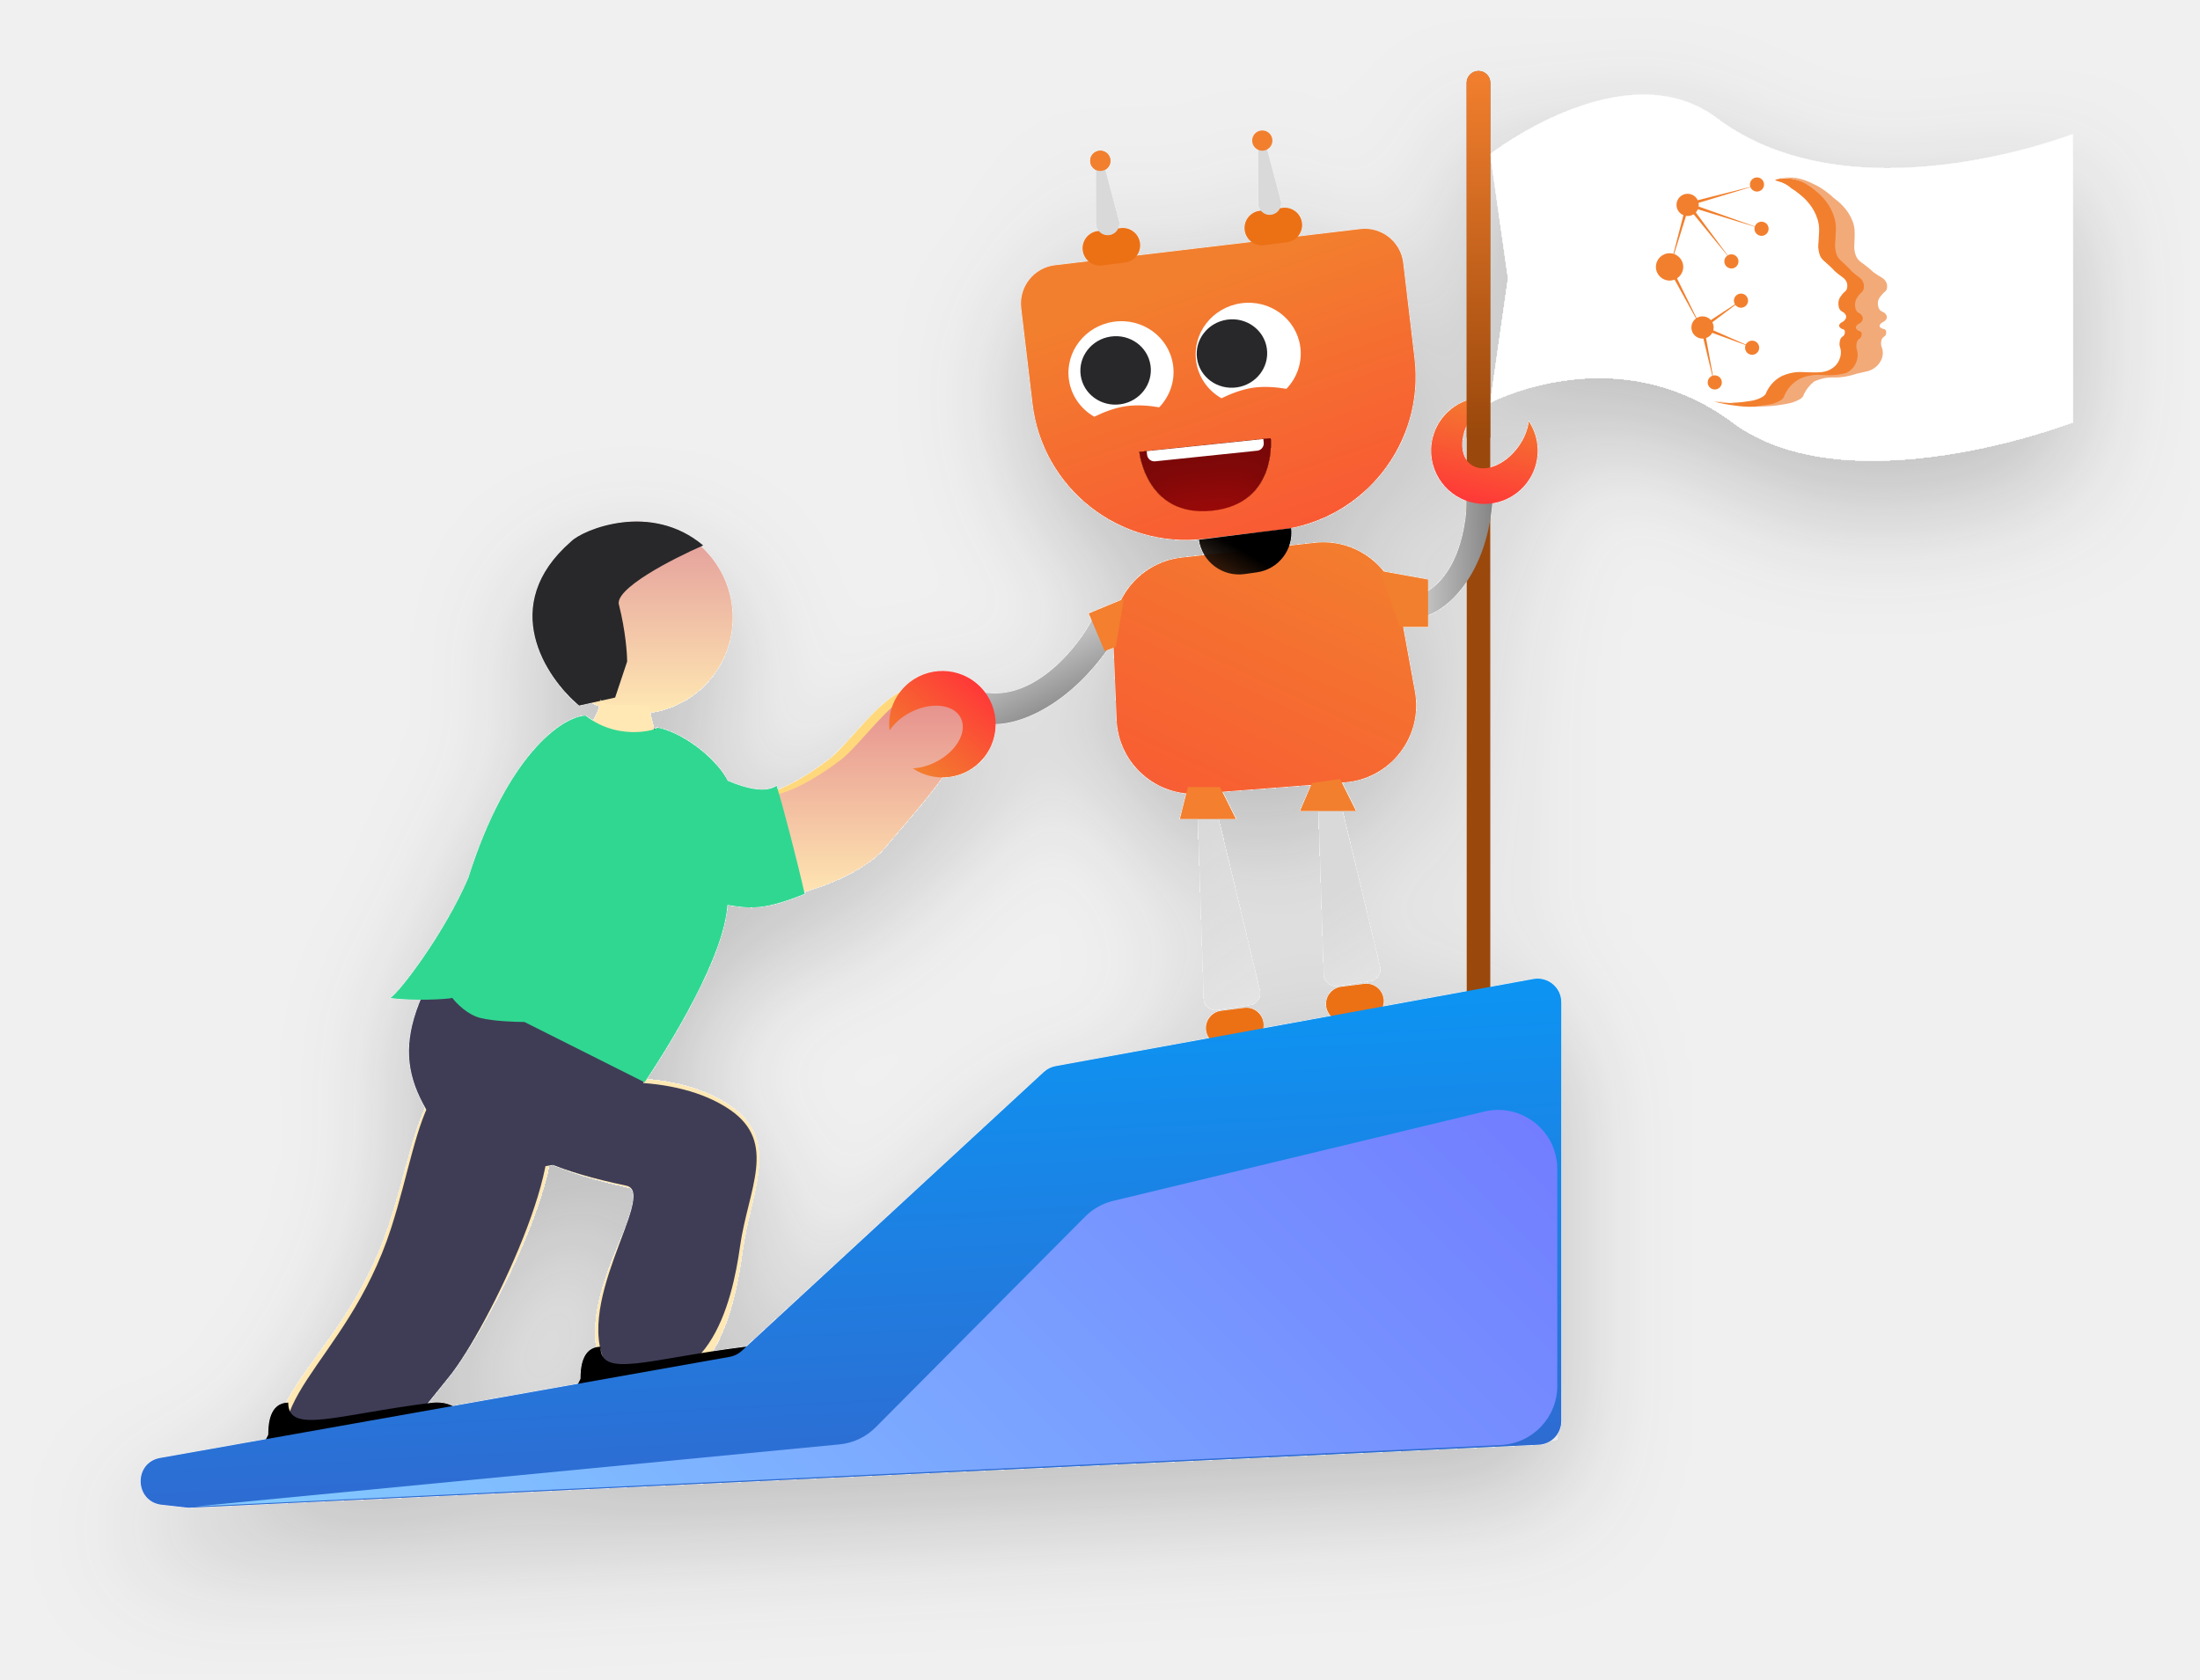
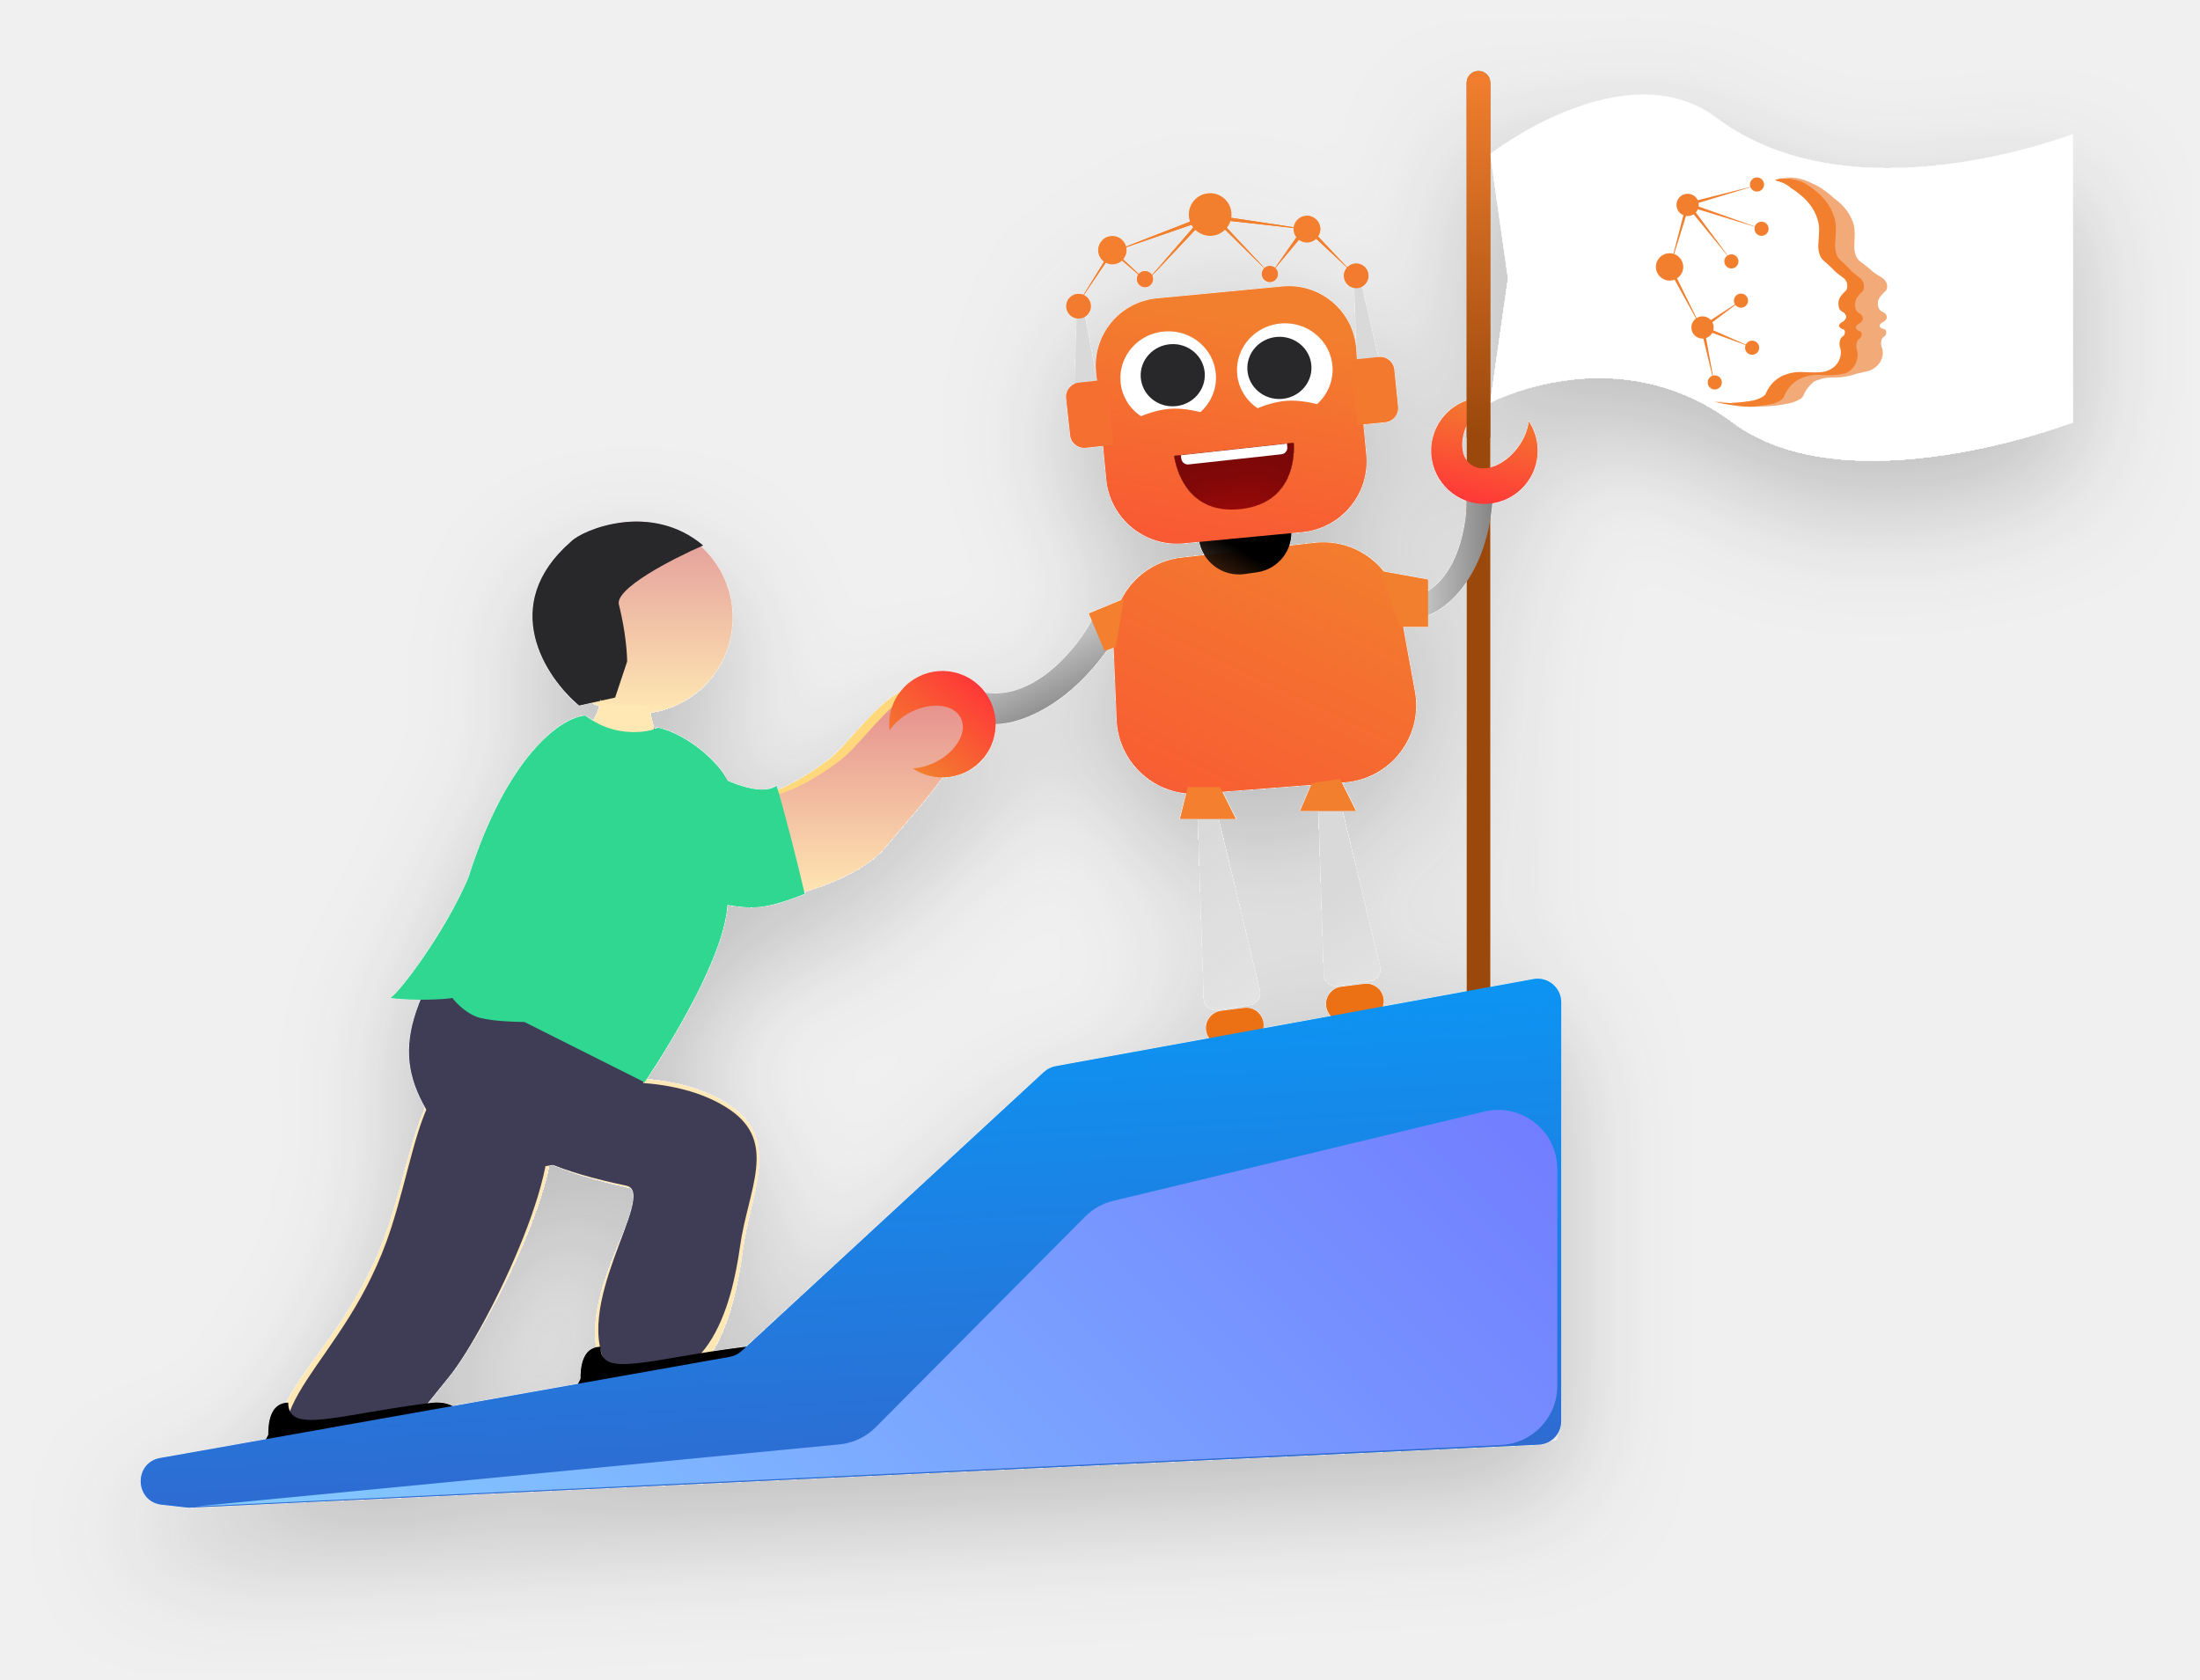
<svg xmlns="http://www.w3.org/2000/svg" width="186" height="142" viewBox="0 0 186 142" fill="none">
  <g filter="url(#filter0_d_698_13163)">
    <circle cx="53.814" cy="52.215" r="8.123" fill="url(#paint0_linear_698_13163)" />
    <path d="M45.856 93.861C49.261 96.526 41.38 112.287 37.909 116.382C34.438 120.476 29.192 127.39 25.03 125.775C19.668 118.688 28.811 115.687 32.814 103.775C35.842 94.766 35.638 85.867 45.856 93.861Z" fill="#FFE8B3" />
    <path d="M80.499 60.875C81.414 63.014 77.201 67.611 73.73 71.706C70.259 75.8 56.13 78.814 60.869 72.044C60.869 61.891 59.954 71.801 70.007 64.26C72.715 62.229 77.458 53.767 80.499 60.875Z" fill="#FFD87C" />
    <path d="M61.922 93.621C65.984 96.558 63.444 100.729 62.767 105.806C62.09 110.883 60.036 120.101 51.768 116.974C46.973 111.117 55.9 101.003 53.122 100.39C30.107 95.313 52.784 87.012 61.922 93.621Z" fill="#FFE8B3" />
    <path d="M60.911 114.885L17.36 123.786C16.515 123.958 15.908 124.702 15.908 125.565C15.908 126.601 16.773 127.427 17.808 127.378L127.233 122.274C129.901 122.15 132 119.95 132 117.279V88.43C132 85.315 129.182 82.958 126.116 83.509L90.112 89.978C89.175 90.147 88.305 90.579 87.605 91.225L63.301 113.66C62.631 114.279 61.805 114.702 60.911 114.885Z" fill="#D9D9D9" />
    <path d="M84.615 116.636L16.584 127.129L131.661 121.713V92.606L103.23 97.344L84.615 116.636Z" fill="url(#paint1_linear_698_13163)" />
    <path d="M45.568 93.934C48.833 96.594 41.278 112.326 37.951 116.413C34.623 120.5 29.595 127.401 25.605 125.788C20.465 118.715 29.23 115.719 33.067 103.829C35.969 94.838 35.774 85.954 45.568 93.934Z" fill="#3F3D56" />
    <path d="M22 122.643L22.677 121.29C22.677 120.5 22.745 118.582 24.369 118.582C24.369 121.29 28.431 119.597 36.554 118.582C39.532 118.311 39.826 121.177 39.6 122.643H22Z" fill="black" />
    <path d="M81.516 60.904C82.431 63.042 78.218 67.64 74.747 71.735C71.276 75.829 57.147 78.842 61.885 72.073C61.885 61.919 60.971 71.83 71.024 64.289C73.731 62.258 78.475 53.796 81.516 60.904Z" fill="url(#paint2_linear_698_13163)" />
    <path d="M124 7C124 6.448 124.448 6 125 6V6C125.552 6 126 6.448 126 7V84H124V7Z" fill="#9A480C" />
    <path d="M61.725 93.826C65.774 96.609 63.242 100.56 62.568 105.37C61.893 110.18 59.845 118.914 51.603 115.951C47.892 110.713 55.722 100.82 52.953 100.239C30.01 95.429 52.616 87.565 61.725 93.826Z" fill="#3F3D56" />
    <path d="M48.399 117.922L49.076 116.568C49.076 115.779 49.144 113.861 50.769 113.861C50.769 116.568 54.83 114.876 62.953 113.861C65.932 113.59 66.225 116.456 65.999 117.922H48.399Z" fill="black" />
-     <path d="M59.963 64.202C67.353 69.619 55.427 91.281 51.446 95.681C47.465 100.081 42.307 98.727 38.584 97.373C33.789 91.435 32.718 87.896 38.584 79.096C42.646 73.004 44.991 53.226 59.963 64.202Z" fill="#3F3D56" />
+     <path d="M59.964 64.202C67.353 69.619 55.427 91.281 51.446 95.681C47.465 100.081 42.307 98.727 38.584 97.373C33.789 91.435 32.718 87.896 38.584 79.096C42.646 73.004 44.992 53.226 59.964 64.202Z" fill="#3F3D56" />
    <path d="M126 13.029C126 13.029 137.395 4.159 145.131 9.979C156.638 18.635 175.254 11.332 175.254 11.332V35.702C175.254 35.702 156.3 43.004 146.485 35.702C136.669 28.399 126 34.029 126 34.029L127.5 23.529L126 13.029Z" fill="white" />
    <path d="M150.416 15.12C150.576 15.107 150.815 15.107 151.16 15.093C151.359 15.107 151.598 15.133 151.863 15.199C152.234 15.292 152.527 15.425 152.752 15.557L152.765 15.57C152.951 15.676 153.203 15.836 153.482 16.074C153.88 16.392 154.623 17.003 155.035 18.051C155.114 18.263 155.234 18.541 155.273 18.926C155.312 19.258 155.3 19.562 155.259 20.16C155.232 20.664 155.207 20.73 155.232 20.969C155.259 21.154 155.285 21.473 155.471 21.777C155.617 22.004 155.736 22.057 156.187 22.494C156.572 22.865 156.479 22.826 156.718 23.039C157.183 23.451 157.422 23.503 157.581 23.848C157.609 23.914 157.621 23.967 157.634 23.994C157.648 24.033 157.714 24.299 157.607 24.551C157.541 24.71 157.474 24.683 157.25 24.962C157.117 25.122 157.023 25.228 156.97 25.414C156.943 25.48 156.891 25.652 156.918 25.892C156.931 26.024 156.945 26.157 157.037 26.304C157.183 26.516 157.355 26.476 157.488 26.702C157.515 26.755 157.568 26.848 157.568 26.967C157.554 27.153 157.396 27.286 157.355 27.325C157.236 27.431 157.183 27.392 157.076 27.511C157.037 27.55 156.957 27.643 156.983 27.749C156.996 27.816 157.035 27.855 157.076 27.895C157.222 28.028 157.342 27.975 157.422 28.081C157.474 28.147 157.474 28.241 157.474 28.307C157.474 28.346 157.474 28.454 157.394 28.559C157.342 28.639 157.289 28.665 157.222 28.706C157.05 28.852 157.037 29.104 157.023 29.237C157.01 29.475 157.076 29.582 157.117 29.793C157.21 30.311 156.957 30.776 156.918 30.855C156.691 31.279 156.32 31.479 156.187 31.545C155.683 31.811 155.072 31.784 153.838 31.731C153.786 31.731 153.612 31.717 153.401 31.744C153.401 31.744 153.229 31.758 153.069 31.797C152.883 31.836 152.446 31.916 152.02 32.182C151.264 32.66 150.946 33.389 150.853 33.654L150.68 33.84C150.548 33.933 150.335 34.039 150.069 34.131C149.87 34.198 149.712 34.225 149.433 34.264C148.968 34.33 148.703 34.37 148.304 34.383C147.668 34.41 147.203 34.356 146.805 34.303C146.115 34.223 145.491 34.104 144.947 33.958L145.625 34.038C145.943 34.065 146.302 34.091 146.753 34.077C147.151 34.063 147.43 34.024 147.894 33.958C148.185 33.919 148.345 33.891 148.531 33.825C148.796 33.745 149.009 33.626 149.141 33.546L149.327 33.374C149.433 33.108 149.751 32.405 150.508 31.941C150.932 31.689 151.384 31.595 151.571 31.556C151.743 31.517 151.916 31.503 151.916 31.503C152.142 31.476 152.301 31.489 152.367 31.489C153.601 31.542 154.224 31.569 154.742 31.304C154.888 31.238 155.246 31.038 155.486 30.627C155.525 30.547 155.777 30.109 155.685 29.591C155.646 29.379 155.566 29.287 155.591 29.047C155.605 28.914 155.618 28.676 155.79 28.529C155.843 28.477 155.91 28.463 155.963 28.383C156.029 28.277 156.042 28.17 156.042 28.131C156.042 28.065 156.042 27.985 155.99 27.919C155.91 27.813 155.777 27.866 155.644 27.733C155.605 27.694 155.564 27.653 155.551 27.6C155.537 27.494 155.617 27.415 155.656 27.374C155.762 27.268 155.816 27.294 155.935 27.188C155.975 27.149 156.135 27.028 156.148 26.843C156.162 26.737 156.109 26.644 156.068 26.591C155.935 26.365 155.763 26.405 155.617 26.206C155.524 26.073 155.511 25.941 155.498 25.808C155.471 25.582 155.537 25.396 155.551 25.343C155.617 25.171 155.711 25.064 155.83 24.905C156.056 24.64 156.121 24.667 156.187 24.507C156.293 24.255 156.227 23.99 156.215 23.963C156.215 23.936 156.187 23.883 156.162 23.83C156.002 23.498 155.763 23.445 155.299 23.047C155.06 22.848 155.152 22.887 154.754 22.516C154.303 22.092 154.17 22.038 154.037 21.826C153.852 21.535 153.825 21.229 153.799 21.043C153.772 20.817 153.799 20.752 153.826 20.26C153.865 19.676 153.879 19.385 153.84 19.065C153.787 18.694 153.68 18.415 153.601 18.216C153.177 17.208 152.433 16.611 152.035 16.306C151.85 16.159 151.678 16.04 151.518 15.948C151.398 15.842 151.199 15.683 150.947 15.55C150.51 15.324 150.151 15.298 150.151 15.245C150.151 15.231 150.19 15.206 150.323 15.192L150.416 15.112V15.12Z" fill="#F27F2E" />
    <path d="M149.236 34.24C148.891 34.293 148.652 34.32 148.347 34.333Z" fill="#F27F2E" />
    <path d="M144.896 33.922H144.883L145.56 34.002C145.879 34.029 146.238 34.054 146.689 34.041C147.087 34.027 147.366 33.988 147.829 33.922C148.121 33.882 148.28 33.855 148.466 33.789C148.732 33.709 148.944 33.59 149.077 33.51L149.263 33.338C149.368 33.072 149.687 32.369 150.444 31.904C150.868 31.652 151.319 31.559 151.506 31.52C151.678 31.48 151.852 31.467 151.852 31.467C152.078 31.44 152.236 31.453 152.303 31.453C153.537 31.506 154.16 31.533 154.677 31.268C154.824 31.201 155.181 31.002 155.421 30.59C155.461 30.51 155.712 30.073 155.62 29.555C155.581 29.343 155.501 29.25 155.527 29.011C155.54 28.878 155.554 28.64 155.726 28.493C155.779 28.44 155.845 28.427 155.898 28.347C155.964 28.241 155.978 28.134 155.978 28.095C155.978 28.029 155.978 27.949 155.925 27.882C155.845 27.776 155.712 27.829 155.58 27.697C155.54 27.657 155.5 27.617 155.486 27.564C155.473 27.458 155.553 27.378 155.592 27.338C155.698 27.232 155.752 27.258 155.871 27.152C155.91 27.113 156.07 26.992 156.084 26.806C156.097 26.701 156.044 26.607 156.004 26.555C155.871 26.328 155.699 26.369 155.553 26.17C155.459 26.037 155.447 25.904 155.433 25.771C155.406 25.545 155.473 25.36 155.486 25.307C155.553 25.135 155.646 25.028 155.765 24.869C155.992 24.604 156.057 24.631 156.123 24.471C156.229 24.219 156.162 23.953 156.15 23.926C156.15 23.899 156.123 23.846 156.097 23.794C155.937 23.462 155.699 23.409 155.234 23.011C154.996 22.811 155.088 22.851 154.69 22.48C154.239 22.055 154.106 22.001 153.973 21.79C153.787 21.499 153.76 21.192 153.735 21.007C153.707 20.781 153.735 20.716 153.762 20.224C153.801 19.64 153.815 19.349 153.775 19.029C153.722 18.658 153.615 18.379 153.537 18.18C153.113 17.172 152.369 16.574 151.971 16.27C151.785 16.123 151.613 16.004 151.453 15.912C151.334 15.806 151.135 15.646 150.883 15.514C150.445 15.287 150.086 15.261 150.086 15.209C150.086 15.195 150.126 15.169 150.258 15.156L150.444 15.142C150.604 15.129 150.842 15.129 151.188 15.115C151.387 15.129 151.625 15.155 151.891 15.221C152.262 15.314 152.555 15.447 152.78 15.579L152.793 15.592C152.979 15.698 153.231 15.858 153.51 16.096C153.908 16.414 154.65 17.025 155.062 18.073C155.142 18.285 155.261 18.563 155.301 18.948C155.34 19.28 155.328 19.584 155.287 20.182C155.26 20.686 155.234 20.752 155.26 20.991C155.287 21.176 155.313 21.495 155.498 21.799C155.645 22.026 155.764 22.078 156.215 22.516C156.6 22.887 156.506 22.848 156.746 23.061C157.211 23.473 157.449 23.525 157.609 23.869C157.636 23.936 157.648 23.989 157.662 24.016C157.675 24.055 157.742 24.321 157.635 24.573C157.568 24.732 157.502 24.705 157.277 24.984C157.144 25.144 157.051 25.25 156.998 25.436C156.971 25.502 156.918 25.674 156.945 25.914C156.959 26.047 156.972 26.179 157.065 26.326C157.211 26.538 157.383 26.498 157.516 26.724C157.543 26.777 157.596 26.87 157.596 26.989C157.582 27.175 157.424 27.308 157.383 27.347C157.264 27.453 157.211 27.413 157.104 27.533C157.065 27.572 156.985 27.665 157.01 27.771C157.024 27.837 157.063 27.877 157.104 27.917C157.25 28.05 157.369 27.997 157.449 28.103C157.502 28.169 157.502 28.263 157.502 28.329C157.502 28.369 157.502 28.476 157.422 28.581C157.369 28.661 157.316 28.687 157.25 28.727C157.078 28.874 157.065 29.126 157.051 29.259C157.037 29.497 157.104 29.604 157.144 29.815C157.238 30.333 156.985 30.797 156.945 30.878C156.719 31.302 156.348 31.501 156.215 31.567C155.711 31.833 155.1 31.805 153.866 31.753C153.813 31.753 153.64 31.739 153.428 31.766C153.428 31.766 153.256 31.78 153.097 31.819C152.911 31.858 152.473 31.938 152.048 32.204C151.292 32.682 150.974 33.411 150.88 33.676L150.708 33.862C150.575 33.955 150.363 34.061 150.097 34.153C149.898 34.22 149.74 34.247 149.46 34.286C149.408 34.3 149.355 34.3 149.314 34.313" fill="#F27F2E" />
    <path d="M149.275 34.24C149.302 34.24 149.342 34.226 149.369 34.226C149.648 34.187 149.82 34.16 150.005 34.093C150.271 34 150.47 33.894 150.616 33.802L150.789 33.617C150.894 33.338 151.2 32.621 151.956 32.144C152.38 31.879 152.819 31.786 153.005 31.759C153.177 31.72 153.337 31.706 153.337 31.706C153.563 31.679 153.721 31.693 153.774 31.693C154.013 31.706 154.225 31.706 154.411 31.72H154.69C155.168 31.72 155.606 31.654 155.977 31.56H156.016C156.043 31.547 156.083 31.533 156.11 31.521C156.256 31.441 156.614 31.255 156.84 30.831C156.879 30.751 157.131 30.287 157.039 29.769C157 29.543 156.934 29.451 156.946 29.212C156.959 29.08 156.973 28.828 157.145 28.681C157.198 28.629 157.251 28.615 157.317 28.535C157.383 28.429 157.397 28.322 157.397 28.283C157.397 28.217 157.397 28.137 157.344 28.057C157.264 27.938 157.145 28.004 156.999 27.871C156.959 27.832 156.919 27.791 156.905 27.725C156.892 27.619 156.971 27.526 156.999 27.486C157.092 27.367 157.158 27.407 157.278 27.301C157.317 27.262 157.477 27.141 157.49 26.943C157.504 26.824 157.451 26.731 157.41 26.678C157.278 26.451 157.106 26.492 156.959 26.279C156.866 26.147 156.854 26 156.84 25.868C156.813 25.629 156.879 25.444 156.893 25.389C156.959 25.217 157.053 25.098 157.172 24.938C157.398 24.659 157.463 24.7 157.53 24.526C157.635 24.274 157.569 23.995 157.557 23.97C157.557 23.943 157.53 23.89 157.504 23.823C157.344 23.478 157.106 23.425 156.641 23.015C156.402 22.802 156.495 22.843 156.11 22.47C155.659 22.032 155.54 21.98 155.393 21.753C155.208 21.448 155.181 21.142 155.155 20.945C155.128 20.706 155.155 20.64 155.182 20.136C155.221 19.538 155.235 19.233 155.195 18.902C155.143 18.517 155.036 18.238 154.957 18.026C154.545 16.991 153.803 16.381 153.404 16.05C153.125 15.824 152.873 15.665 152.688 15.546L152.674 15.532C152.462 15.413 152.157 15.267 151.786 15.175C151.52 15.108 151.282 15.081 151.082 15.069H150.751L150.352 15.108L150.604 15.056C150.989 14.989 151.294 15.003 151.534 15.016C152.264 15.069 152.807 15.307 153.219 15.507C153.498 15.626 153.736 15.759 153.949 15.891L153.988 15.918C154.215 16.065 154.453 16.237 154.691 16.436C154.811 16.529 154.918 16.622 155.01 16.715L155.023 16.729C155.475 17.061 156.072 17.564 156.47 18.348C156.564 18.547 156.696 18.812 156.761 19.17C156.814 19.488 156.814 19.781 156.789 20.365C156.775 20.843 156.749 20.922 156.789 21.134C156.816 21.32 156.855 21.612 157.068 21.904C157.228 22.116 157.359 22.156 157.876 22.567C158.314 22.913 158.208 22.886 158.474 23.072C158.991 23.443 159.257 23.483 159.442 23.815C159.482 23.882 159.495 23.921 159.509 23.948C159.522 23.987 159.602 24.239 159.495 24.493C159.429 24.652 159.349 24.625 159.111 24.904C158.978 25.064 158.884 25.17 158.819 25.342C158.792 25.408 158.739 25.58 158.78 25.807C158.794 25.926 158.819 26.072 158.926 26.191C159.086 26.391 159.272 26.338 159.43 26.563C159.47 26.615 159.524 26.695 159.524 26.815C159.524 27 159.352 27.133 159.311 27.16C159.178 27.266 159.125 27.24 159.02 27.346C158.981 27.385 158.901 27.478 158.914 27.584C158.928 27.651 158.981 27.69 159.02 27.717C159.18 27.836 159.311 27.783 159.405 27.889C159.471 27.955 159.471 28.035 159.471 28.102C159.471 28.141 159.471 28.248 159.405 28.354C159.352 28.433 159.285 28.459 159.233 28.5C159.047 28.646 159.047 28.885 159.033 29.017C159.02 29.256 159.113 29.349 159.153 29.562C159.272 30.066 159.02 30.503 158.967 30.583C158.729 30.995 158.344 31.207 158.198 31.273C158.118 31.312 158.038 31.339 157.959 31.366L156.977 31.593C156.221 31.845 155.637 31.911 155.225 31.911C154.907 31.911 154.403 31.884 153.778 32.097C153.606 32.15 153.46 32.216 153.367 32.257L153.339 32.284C152.769 32.748 152.517 33.291 152.437 33.518L152.252 33.703C152.105 33.797 151.88 33.903 151.601 34.008C151.389 34.075 151.217 34.114 150.912 34.168C150.408 34.248 150.115 34.301 149.678 34.328C149.465 34.342 149.254 34.355 149.067 34.355H148.403" fill="#F2AA79" />
    <path d="M141.155 23.719C141.792 23.719 142.309 23.202 142.309 22.564C142.309 21.927 141.792 21.41 141.155 21.41C140.517 21.41 140 21.927 140 22.564C140 23.202 140.517 23.719 141.155 23.719Z" fill="#F27F2E" />
    <path d="M141.272 22.497L144.006 28.043L141.02 22.629C140.981 22.563 141.007 22.483 141.073 22.444C141.153 22.404 141.233 22.43 141.272 22.497V22.497Z" fill="#F17F2D" />
    <path d="M142.681 18.264C143.201 18.264 143.623 17.843 143.623 17.322C143.623 16.802 143.201 16.381 142.681 16.381C142.161 16.381 141.739 16.802 141.739 17.322C141.739 17.843 142.161 18.264 142.681 18.264Z" fill="#F27F2E" />
    <path d="M143.94 28.627C144.46 28.627 144.882 28.206 144.882 27.685C144.882 27.165 144.46 26.744 143.94 26.744C143.42 26.744 142.998 27.165 142.998 27.685C142.998 28.206 143.42 28.627 143.94 28.627Z" fill="#F27F2E" />
    <path d="M143.994 27.553L148.239 29.411L143.887 27.819C143.82 27.792 143.781 27.713 143.807 27.647C143.834 27.553 143.912 27.514 143.992 27.553C143.979 27.553 143.992 27.553 143.992 27.553H143.994Z" fill="#F17F2D" />
    <path d="M144.074 27.672L144.976 32.621L143.795 27.725C143.781 27.645 143.822 27.579 143.9 27.553C143.98 27.54 144.06 27.58 144.072 27.672C144.072 27.663 144.072 27.663 144.072 27.672H144.074Z" fill="#F17F2D" />
    <path d="M148.134 29.994C148.464 29.994 148.732 29.727 148.732 29.396C148.732 29.066 148.464 28.799 148.134 28.799C147.804 28.799 147.537 29.066 147.537 29.396C147.537 29.727 147.804 29.994 148.134 29.994Z" fill="#F27F2E" />
    <path d="M144.977 32.928C145.307 32.928 145.574 32.66 145.574 32.33C145.574 32 145.307 31.733 144.977 31.733C144.646 31.733 144.379 32 144.379 32.33C144.379 32.66 144.646 32.928 144.977 32.928Z" fill="#F27F2E" />
    <path d="M143.873 27.566L147.497 25.191L144.033 27.793C143.967 27.832 143.887 27.832 143.834 27.766C143.795 27.713 143.807 27.619 143.873 27.566C143.86 27.58 143.873 27.566 143.873 27.566V27.566Z" fill="#F17F2D" />
    <path d="M147.193 26.015C147.523 26.015 147.79 25.747 147.79 25.417C147.79 25.087 147.523 24.82 147.193 24.82C146.863 24.82 146.595 25.087 146.595 25.417C146.595 25.747 146.863 26.015 147.193 26.015Z" fill="#F27F2E" />
    <path d="M142.826 17.361L141.167 22.669L142.56 17.282C142.574 17.203 142.654 17.163 142.732 17.189C142.799 17.203 142.838 17.282 142.826 17.361Z" fill="#F17F2D" />
    <path d="M142.734 17.151L148.878 19.326L142.641 17.415C142.561 17.388 142.522 17.309 142.547 17.243C142.574 17.163 142.653 17.124 142.733 17.149C142.719 17.149 142.733 17.149 142.733 17.149L142.734 17.151Z" fill="#F17F2D" />
    <path d="M148.931 19.938C149.261 19.938 149.528 19.67 149.528 19.34C149.528 19.01 149.261 18.742 148.931 18.742C148.601 18.742 148.333 19.01 148.333 19.34C148.333 19.67 148.601 19.938 148.931 19.938Z" fill="#F27F2E" />
    <path d="M142.801 17.19L146.396 22.033L142.575 17.362C142.522 17.296 142.535 17.216 142.588 17.163C142.654 17.124 142.748 17.136 142.801 17.19Z" fill="#F17F2D" />
    <path d="M146.383 22.697C146.713 22.697 146.98 22.429 146.98 22.099C146.98 21.769 146.713 21.502 146.383 21.502C146.053 21.502 145.785 21.769 145.785 22.099C145.785 22.429 146.053 22.697 146.383 22.697Z" fill="#F27F2E" />
    <path d="M142.653 17.15L148.518 15.664L142.733 17.414C142.653 17.441 142.587 17.401 142.561 17.321C142.534 17.241 142.575 17.174 142.655 17.149C142.641 17.149 142.655 17.149 142.655 17.149L142.653 17.15Z" fill="#F17F2D" />
    <path d="M148.546 16.195C148.876 16.195 149.143 15.928 149.143 15.598C149.143 15.268 148.876 15 148.546 15C148.216 15 147.948 15.268 147.948 15.598C147.948 15.928 148.216 16.195 148.546 16.195Z" fill="#F27F2E" />
-     <path d="M83.016 58.514C87.399 59.408 91.244 54.703 92.539 52.014C92.692 52.248 93.448 52.459 94.588 53.453C90.543 60.119 85.272 61.667 83.233 61.105C83.254 60.7 83.028 59.578 83.016 58.514Z" fill="url(#paint3_linear_698_13163)" />
-     <path d="M119.498 50.535C123.315 49.418 124.128 44.178 124.007 41.532C124.226 41.653 124.908 41.504 126.223 41.811C125.869 48.714 122.191 51.713 120.353 52.117C120.199 51.792 119.957 51.364 119.498 50.535Z" fill="url(#paint4_linear_698_13163)" />
-     <path d="M118.635 22.224C118.423 20.434 116.799 19.154 115.008 19.366L89.2 22.422C87.409 22.634 86.129 24.258 86.341 26.049L87.296 34.116C88.144 41.28 94.639 46.399 101.803 45.551L108.155 44.799C115.319 43.951 120.439 37.456 119.59 30.292L118.635 22.224Z" fill="url(#paint5_linear_698_13163)" />
-     <rect width="4.89" height="2.934" rx="1.467" transform="matrix(-0.991915 0.126901 0.126901 0.991915 109.893 17.3862)" fill="#EC7115" />
-     <rect width="4.89" height="2.934" rx="1.467" transform="matrix(-0.991915 0.126901 0.126901 0.991915 96.2012 19.0979)" fill="#EC7115" />
-     <path d="M107.002 12.184C106.965 12.045 106.839 11.948 106.696 11.948V11.948C106.521 11.948 106.379 12.09 106.379 12.266L106.379 17.199C106.379 17.789 106.903 18.241 107.487 18.154V18.154C108.056 18.068 108.425 17.506 108.276 16.95L107.002 12.184Z" fill="#D9D9D9" />
-     <path d="M93.309 13.896C93.272 13.757 93.146 13.66 93.002 13.66V13.66C92.827 13.66 92.685 13.802 92.685 13.977L92.685 18.911C92.685 19.501 93.21 19.953 93.793 19.866V19.866C94.363 19.78 94.731 19.218 94.583 18.662L93.309 13.896Z" fill="#D9D9D9" />
-     <circle r="0.856" transform="matrix(-1 0 0 1 106.721 11.8848)" fill="#F27F2E" />
-     <circle r="0.856" transform="matrix(-1 0 0 1 93.0273 13.5965)" fill="#F27F2E" />
-     <path d="M93.309 13.896C93.272 13.757 93.146 13.66 93.002 13.66V13.66C92.827 13.66 92.685 13.802 92.685 13.977L92.685 18.911C92.685 19.501 93.21 19.953 93.793 19.866V19.866C94.363 19.78 94.731 19.218 94.583 18.662L93.309 13.896Z" fill="#D9D9D9" />
-     <rect width="4.89" height="2.934" rx="1.467" transform="matrix(-0.991915 0.126901 0.126901 0.991915 106.635 85.0222)" fill="#EC7115" />
-     <path d="M102.608 67.528C102.535 67.224 102.269 67.005 101.956 66.992V66.992C101.548 66.975 101.212 67.308 101.226 67.715L101.777 84.417C101.797 85.015 102.333 85.462 102.925 85.373L105.684 84.959C106.264 84.872 106.645 84.307 106.508 83.737L102.608 67.528Z" fill="url(#paint6_linear_698_13163)" />
-     <rect width="4.89" height="2.934" rx="1.467" transform="matrix(-0.991915 0.126901 0.126901 0.991915 116.789 82.991)" fill="#EC7115" />
-     <path d="M112.761 65.497C112.688 65.193 112.422 64.974 112.109 64.961V64.961C111.702 64.944 111.366 65.277 111.379 65.684L111.93 82.386C111.95 82.984 112.487 83.431 113.078 83.342L115.837 82.929C116.417 82.842 116.798 82.276 116.661 81.706L112.761 65.497Z" fill="url(#paint7_linear_698_13163)" />
-     <circle r="0.856" transform="matrix(-1 0 0 1 93.0273 13.5965)" fill="#F27F2E" />
-     <path d="M118.301 51.208C117.686 47.833 114.564 45.51 111.154 45.889L99.921 47.138C96.509 47.517 93.974 50.473 94.117 53.902L94.408 60.849C94.562 64.543 97.75 67.372 101.436 67.087L113.701 66.139C117.562 65.841 120.317 62.266 119.622 58.456L118.301 51.208Z" fill="url(#paint8_linear_698_13163)" />
-     <path d="M109.165 44.649L101.361 45.628V45.628C101.629 47.5 103.363 48.799 105.235 48.531L106.278 48.382C108.091 48.122 109.369 46.469 109.165 44.649V44.649Z" fill="url(#paint9_linear_698_13163)" />
-     <path d="M120.738 48.995L116.677 48.26L118.369 52.998H120.738V48.995Z" fill="#F27F2E" />
+     <path d="M83.016 58.514C87.399 59.407 91.244 54.703 92.539 52.013C92.692 52.248 93.448 52.458 94.588 53.453C90.543 60.119 85.272 61.667 83.233 61.104C83.254 60.7 83.028 59.578 83.016 58.514Z" fill="url(#paint3_linear_698_13163)" />
+     <path d="M119.498 50.535C123.315 49.418 124.128 44.177 124.007 41.532C124.226 41.652 124.908 41.504 126.223 41.811C125.869 48.714 122.191 51.713 120.353 52.117C120.199 51.792 119.957 51.363 119.498 50.535Z" fill="url(#paint4_linear_698_13163)" />
+     <rect width="4.89" height="2.934" rx="1.467" transform="matrix(-0.991915 0.126901 0.126901 0.991915 106.635 85.022)" fill="#EC7115" />
+     <path d="M102.608 67.528C102.535 67.224 102.269 67.005 101.956 66.992V66.992C101.548 66.974 101.212 67.307 101.226 67.715L101.777 84.417C101.797 85.015 102.333 85.462 102.925 85.373L105.684 84.959C106.264 84.872 106.645 84.307 106.508 83.736L102.608 67.528Z" fill="url(#paint5_linear_698_13163)" />
+     <rect width="4.89" height="2.934" rx="1.467" transform="matrix(-0.991915 0.126901 0.126901 0.991915 116.789 82.9907)" fill="#EC7115" />
+     <path d="M112.761 65.497C112.688 65.193 112.422 64.974 112.109 64.961V64.961C111.702 64.944 111.366 65.277 111.379 65.684L111.93 82.386C111.95 82.984 112.487 83.431 113.078 83.342L115.837 82.928C116.417 82.841 116.798 82.276 116.661 81.706L112.761 65.497Z" fill="url(#paint6_linear_698_13163)" />
+     <path d="M118.301 51.208C117.686 47.833 114.564 45.51 111.154 45.889L99.921 47.138C96.509 47.517 93.974 50.472 94.117 53.902L94.408 60.848C94.562 64.543 97.75 67.372 101.436 67.087L113.701 66.139C117.562 65.84 120.317 62.266 119.622 58.456L118.301 51.208Z" fill="url(#paint7_linear_698_13163)" />
+     <path d="M109.165 44.649L101.361 45.628V45.628C101.629 47.499 103.363 48.799 105.235 48.531L106.278 48.381C108.091 48.122 109.369 46.469 109.165 44.649V44.649Z" fill="url(#paint8_linear_698_13163)" />
+     <path d="M120.738 48.995L116.677 48.259L118.369 52.998H120.738V48.995Z" fill="#F27F2E" />
    <path d="M114.645 68.567L113.291 65.859L110.922 66.198L109.907 68.567L114.645 68.567Z" fill="#F27F2E" />
-     <path d="M95.014 50.629L92.049 51.862L93.394 55.041L94.337 54.691L95.014 50.629Z" fill="#F37F2F" />
-     <path d="M100.43 66.537L99.753 69.244L104.492 69.244L103.138 66.537L100.43 66.537Z" fill="#F37F2F" />
-     <path fill-rule="evenodd" clip-rule="evenodd" d="M124.36 39.276C125.412 40.043 127.202 39.38 128.357 37.796C128.87 37.093 129.171 36.327 129.257 35.625C129.92 36.633 130.179 37.903 129.871 39.167C129.282 41.582 126.848 43.062 124.433 42.474C122.018 41.885 120.538 39.45 121.126 37.035C121.675 34.786 123.825 33.347 126.069 33.637C125.52 33.945 124.988 34.414 124.548 35.018C123.392 36.602 123.308 38.508 124.36 39.276Z" fill="url(#paint10_linear_698_13163)" />
-     <path fill-rule="evenodd" clip-rule="evenodd" d="M81.223 60.686C80.627 59.528 78.731 59.317 76.987 60.214C76.214 60.612 75.601 61.161 75.209 61.749C75.069 60.551 75.407 59.3 76.25 58.309C77.86 56.415 80.7 56.185 82.594 57.795C84.487 59.404 84.718 62.245 83.108 64.138C81.609 65.902 79.042 66.223 77.167 64.958C77.795 64.929 78.48 64.748 79.144 64.406C80.888 63.509 81.819 61.843 81.223 60.686Z" fill="url(#paint11_linear_698_13163)" />
-     <path d="M101.13 30.562C101.327 31.917 102.148 33.032 103.271 33.67C104.019 33.3 104.989 32.917 105.944 32.779C106.898 32.64 107.936 32.731 108.759 32.873C109.654 31.942 110.125 30.641 109.929 29.285C109.585 26.921 107.338 25.289 104.908 25.642C102.478 25.994 100.787 28.197 101.13 30.562Z" fill="white" />
-     <path d="M90.376 32.123C90.573 33.478 91.395 34.592 92.518 35.23C93.266 34.86 94.235 34.478 95.19 34.339C96.145 34.201 97.183 34.291 98.005 34.434C98.9 33.503 99.371 32.201 99.175 30.846C98.832 28.481 96.584 26.849 94.154 27.202C91.725 27.555 90.033 29.758 90.376 32.123Z" fill="white" />
-     <path d="M104.571 32.749C102.941 32.985 101.434 31.896 101.205 30.316C100.975 28.735 102.111 27.263 103.74 27.026C105.37 26.79 106.877 27.879 107.106 29.459C107.335 31.04 106.2 32.512 104.571 32.749Z" fill="#28282A" />
-     <path d="M94.735 34.176C93.105 34.413 91.598 33.323 91.369 31.743C91.14 30.163 92.275 28.69 93.904 28.454C95.534 28.217 97.041 29.306 97.27 30.887C97.5 32.467 96.365 33.94 94.735 34.176Z" fill="#28282A" />
+     <path d="M95.014 50.629L92.049 51.862L93.394 55.041L94.337 54.69L95.014 50.629Z" fill="#F37F2F" />
+     <path d="M100.43 66.536L99.753 69.244L104.492 69.244L103.138 66.536L100.43 66.536Z" fill="#F37F2F" />
+     <path fill-rule="evenodd" clip-rule="evenodd" d="M124.36 39.276C125.412 40.043 127.202 39.38 128.357 37.796C128.87 37.093 129.171 36.327 129.257 35.625C129.92 36.633 130.179 37.903 129.871 39.167C129.282 41.582 126.848 43.062 124.433 42.474C122.018 41.885 120.538 39.45 121.126 37.035C121.675 34.786 123.825 33.347 126.069 33.637C125.52 33.945 124.988 34.414 124.548 35.018C123.392 36.602 123.308 38.508 124.36 39.276Z" fill="url(#paint9_linear_698_13163)" />
+     <path fill-rule="evenodd" clip-rule="evenodd" d="M81.223 60.685C80.627 59.528 78.731 59.317 76.987 60.214C76.214 60.612 75.601 61.16 75.209 61.749C75.069 60.551 75.407 59.3 76.25 58.309C77.86 56.415 80.7 56.185 82.594 57.794C84.487 59.404 84.718 62.244 83.108 64.138C81.609 65.902 79.042 66.223 77.167 64.958C77.795 64.928 78.48 64.748 79.144 64.406C80.888 63.509 81.819 61.843 81.223 60.685Z" fill="url(#paint10_linear_698_13163)" />
+     <path d="M92.669 31.451C92.371 28.311 94.675 25.523 97.816 25.224L108.424 24.217C111.565 23.919 114.353 26.223 114.651 29.364L115.512 38.432C115.826 41.738 113.4 44.672 110.094 44.986L100.085 45.937C96.779 46.251 93.844 43.825 93.53 40.519L92.669 31.451Z" fill="url(#paint11_linear_698_13163)" />
+     <path d="M91.043 26.179C91.046 26.052 91.134 25.943 91.258 25.913C91.415 25.875 91.572 25.976 91.603 26.135L92.775 32.272C92.809 32.45 92.68 32.617 92.499 32.628L91.172 32.713C90.995 32.724 90.847 32.581 90.852 32.404L91.043 26.179Z" fill="#D9D9D9" />
+     <path d="M90.136 33.675C90.065 33.015 90.542 32.422 91.202 32.35L93.56 32.094L94.157 37.603L91.8 37.859C91.14 37.931 90.546 37.453 90.475 36.793L90.136 33.675Z" fill="#F56F31" />
+     <path d="M115.039 23.812C115.011 23.691 114.906 23.604 114.782 23.597C114.619 23.588 114.483 23.722 114.488 23.886L114.73 30.962C114.736 31.141 114.897 31.275 115.074 31.249L116.398 31.055C116.572 31.03 116.687 30.861 116.647 30.689L115.039 23.812Z" fill="#D9D9D9" />
+     <path d="M117.884 31.256C117.816 30.595 117.226 30.114 116.565 30.181L114.206 30.421L114.767 35.934L117.126 35.694C117.786 35.627 118.268 35.037 118.201 34.376L117.884 31.256Z" fill="#F3792F" />
+     <path d="M102.799 31.666C102.884 32.909 102.367 34.057 101.491 34.84C100.755 34.654 99.82 34.5 98.945 34.56C98.069 34.62 97.164 34.9 96.46 35.184C95.486 34.528 94.817 33.461 94.732 32.219C94.583 30.051 96.269 28.169 98.496 28.017C100.724 27.864 102.65 29.498 102.799 31.666Z" fill="white" />
+     <path d="M112.658 30.991C112.743 32.233 112.226 33.381 111.35 34.164C110.614 33.978 109.679 33.824 108.804 33.884C107.928 33.944 107.023 34.224 106.319 34.509C105.345 33.853 104.676 32.786 104.591 31.543C104.443 29.375 106.128 27.493 108.355 27.341C110.583 27.188 112.509 28.822 112.658 30.991Z" fill="white" />
+     <path d="M99.329 34.344C100.824 34.242 101.954 32.984 101.855 31.536C101.756 30.087 100.464 28.995 98.97 29.098C97.476 29.2 96.345 30.458 96.445 31.907C96.544 33.355 97.835 34.447 99.329 34.344Z" fill="#28282A" />
+     <path d="M108.347 33.726C109.841 33.624 110.972 32.367 110.873 30.918C110.773 29.469 109.482 28.377 107.988 28.48C106.494 28.582 105.363 29.84 105.462 31.288C105.561 32.737 106.853 33.829 108.347 33.726Z" fill="#28282A" />
    <g filter="url(#filter1_i_698_13163)">
-       <path d="M102.458 43.175C108.005 42.598 107.428 37.05 107.428 37.05L96.333 38.205C96.333 38.205 96.91 43.752 102.458 43.175Z" fill="#A30A0A" />
+       <path d="M104.875 43.037C99.832 43.588 99.281 38.546 99.281 38.546L109.366 37.443C109.366 37.443 109.917 42.486 104.875 43.037Z" fill="#A30A0A" />
    </g>
-     <path d="M106.842 37.423L106.81 37.114L96.948 38.14L96.98 38.449C97.016 38.789 97.32 39.036 97.661 39.001L106.29 38.103C106.63 38.068 106.878 37.763 106.842 37.423Z" fill="white" />
+     <path d="M99.871 38.765L99.84 38.485L108.804 37.505L108.835 37.785C108.868 38.094 108.645 38.373 108.336 38.406L100.492 39.264C100.183 39.298 99.904 39.074 99.871 38.765Z" fill="white" />
+     <path d="M94.298 22.327C94.947 22.187 95.36 21.547 95.22 20.898C95.079 20.248 94.44 19.836 93.79 19.976C93.141 20.116 92.728 20.756 92.868 21.405C93.008 22.054 93.648 22.467 94.298 22.327Z" fill="#F37F2F" />
+     <circle cx="102.313" cy="18.136" r="1.804" transform="rotate(-12.1773 102.313 18.136)" fill="#F27F2E" />
+     <path d="M94.107 21.289L91.168 25.628L93.855 21.299C93.927 21.111 94.124 21.239 94.107 21.289Z" fill="#F27F2D" />
+     <path d="M94.107 21.289L91.168 25.628L93.855 21.299C93.927 21.111 94.124 21.239 94.107 21.289Z" fill="#F27F2D" />
+     <path d="M110.395 20.502C109.769 20.445 109.308 19.89 109.365 19.264C109.423 18.638 109.978 18.177 110.604 18.235C111.23 18.292 111.691 18.847 111.633 19.473C111.575 20.099 111.021 20.56 110.395 20.502Z" fill="#F37F2F" />
+     <path d="M103.08 18.581L111.006 19.457L103.339 18.297C103.05 18.195 103.006 18.55 103.08 18.581Z" fill="#F27F2D" />
+     <path d="M103.08 18.581L111.006 19.457L103.339 18.297C103.05 18.195 103.006 18.55 103.08 18.581Z" fill="#F27F2D" />
+     <path d="M102.351 18.207L107.402 23.19L102.46 17.913C102.263 17.628 102.299 18.127 102.351 18.207Z" fill="#F27F2D" />
+     <path d="M102.351 18.207L107.402 23.19L102.46 17.913C102.263 17.628 102.299 18.127 102.351 18.207Z" fill="#F27F2D" />
+     <path d="M102.308 18.102L96.8 23.94L101.934 18.017C102.091 17.741 102.346 18.028 102.308 18.102Z" fill="#F27F2D" />
+     <path d="M102.308 18.102L96.8 23.94L101.934 18.017C102.091 17.741 102.346 18.028 102.308 18.102Z" fill="#F27F2D" />
+     <path d="M101.328 18.798L93.789 21.395L101.014 18.578C101.273 18.414 101.394 18.752 101.328 18.798Z" fill="#F27F2D" />
+     <path d="M101.328 18.798L93.789 21.395L101.014 18.578C101.273 18.414 101.394 18.752 101.328 18.798Z" fill="#F27F2D" />
+     <path d="M93.465 20.538L97.302 24.116L93.417 20.785C93.237 20.683 93.416 20.514 93.465 20.538Z" fill="#F27F2D" />
+     <path d="M93.465 20.538L97.302 24.116L93.417 20.785C93.237 20.683 93.416 20.514 93.465 20.538Z" fill="#F27F2D" />
+     <path d="M109.877 19.651L107.403 23.189L110.472 19.505C110.511 19.459 110.409 19.453 110.247 19.491C110.083 19.53 109.92 19.6 109.881 19.646C109.879 19.648 109.878 19.649 109.877 19.651Z" fill="#F27F2D" />
+     <path d="M110.945 19.449L114.479 23.201L110.743 19.7C110.666 19.624 110.648 19.506 110.702 19.435C110.756 19.364 110.862 19.368 110.938 19.443C110.94 19.444 110.943 19.447 110.945 19.449Z" fill="#F27F2D" />
+     <path d="M91.091 26.934C90.512 26.88 90.086 26.368 90.14 25.789C90.193 25.21 90.706 24.785 91.284 24.838C91.863 24.891 92.289 25.404 92.235 25.982C92.182 26.561 91.67 26.987 91.091 26.934Z" fill="#F37B2F" />
+     <path d="M96.74 24.286C96.359 24.251 96.079 23.914 96.114 23.533C96.149 23.153 96.486 22.872 96.867 22.908C97.248 22.943 97.528 23.28 97.493 23.66C97.457 24.041 97.12 24.321 96.74 24.286Z" fill="#F37B2F" />
+     <path d="M107.299 23.853C106.918 23.818 106.638 23.481 106.673 23.1C106.708 22.72 107.045 22.439 107.426 22.474C107.807 22.51 108.087 22.847 108.052 23.227C108.017 23.608 107.68 23.888 107.299 23.853Z" fill="#F37B2F" />
+     <path d="M114.881 24.345C115.449 24.222 115.81 23.662 115.687 23.094C115.565 22.526 115.005 22.165 114.437 22.287C113.869 22.41 113.508 22.97 113.63 23.538C113.753 24.106 114.313 24.467 114.881 24.345Z" fill="#F37B2F" />
    <path d="M61.7 114.708L13.544 123.256C11.272 123.66 11.375 126.952 13.668 127.213L15.749 127.449C15.854 127.461 15.961 127.465 16.068 127.46L130.093 122.141C131.16 122.091 132 121.211 132 120.143V84.735C132 83.487 130.869 82.544 129.641 82.767L89.248 90.132C88.875 90.2 88.529 90.373 88.25 90.63L62.707 114.208C62.426 114.468 62.077 114.641 61.7 114.708Z" fill="url(#paint12_linear_698_13163)" />
-     <path d="M70.974 122.111L16.584 127.353L126.896 122.162C129.563 122.036 131.661 119.837 131.661 117.167V98.837C131.661 95.602 128.637 93.219 125.492 93.975L94.115 101.523C93.215 101.739 92.392 102.202 91.739 102.859L74.04 120.659C73.219 121.485 72.134 121.999 70.974 122.111Z" fill="url(#paint13_linear_698_13163)" />
+     <path d="M70.974 122.111L16.584 127.353L126.896 122.162C129.563 122.036 131.661 119.837 131.661 117.167V98.837C131.661 95.602 128.637 93.219 125.492 93.975L94.116 101.523C93.215 101.739 92.392 102.202 91.739 102.859L74.04 120.659C73.219 121.485 72.134 121.999 70.974 122.111Z" fill="url(#paint13_linear_698_13163)" />
    <path d="M52.345 51.189C51.804 49.835 56.858 47.24 59.453 46.112C55.053 42.389 49.299 44.758 48.284 45.774C42.056 51.189 46.14 57.281 48.961 59.651L52.007 58.974L53.022 55.928C53.022 55.251 52.887 53.355 52.345 51.189Z" fill="#28282A" />
    <path d="M50.769 58.983C50.774 59.016 50.778 59.051 50.779 59.086C50.948 59.91 53.221 59.467 54.831 59.66L55.846 64.06C55.01 63.458 52.621 62.135 49.754 61.653C50.029 61.192 50.819 59.899 50.779 59.086C50.773 59.053 50.769 59.019 50.769 58.983Z" fill="url(#paint14_linear_698_13163)" />
    <path d="M39.599 74.215C42.848 63.925 47.469 60.613 49.5 60.5C52.546 62.869 56.086 61.5 55.5 61.5C57.531 61.839 60.485 63.969 61.5 66C63.395 66.812 64.871 66.994 65.661 66.43C66.225 68.235 67.488 73.132 68.03 75.569C64.645 76.922 63.531 76.838 61.5 76.5C61.229 80.832 56.756 88.115 54.5 91.5L44.338 86.399C43.548 86.399 41.698 86.332 40.614 86.061C39.531 85.79 38.584 84.82 38.245 84.368C37.794 84.481 34.895 84.639 33 84.368C33.677 84.03 37.568 78.953 39.599 74.215Z" fill="#30D791" />
    <path d="M124 7C124 6.448 124.448 6 125 6C125.552 6 126 6.448 126 7V37H124V7Z" fill="url(#paint15_linear_698_13163)" />
  </g>
  <defs>
    <filter id="filter0_d_698_13163" x="1.893" y="0" width="183.361" height="141.462" filterUnits="userSpaceOnUse" color-interpolation-filters="sRGB">
      <feFlood flood-opacity="0" result="BackgroundImageFix" />
      <feColorMatrix in="SourceAlpha" type="matrix" values="0 0 0 0 0 0 0 0 0 0 0 0 0 0 0 0 0 0 127 0" result="hardAlpha" />
      <feOffset dy="4" />
      <feGaussianBlur stdDeviation="5" />
      <feComposite in2="hardAlpha" operator="out" />
      <feColorMatrix type="matrix" values="0 0 0 0 0.157 0 0 0 0 0.157 0 0 0 0 0.165 0 0 0 0.25 0" />
      <feBlend mode="normal" in2="BackgroundImageFix" result="effect1_dropShadow_698_13163" />
      <feBlend mode="normal" in="SourceGraphic" in2="effect1_dropShadow_698_13163" result="shape" />
    </filter>
-     <filter id="filter1_i_698_13163" x="96.334" y="37.05" width="11.112" height="10.166" filterUnits="userSpaceOnUse" color-interpolation-filters="sRGB">
+     <filter id="filter1_i_698_13163" x="99.281" y="37.443" width="10.102" height="9.636" filterUnits="userSpaceOnUse" color-interpolation-filters="sRGB">
      <feFlood flood-opacity="0" result="BackgroundImageFix" />
      <feBlend mode="normal" in="SourceGraphic" in2="BackgroundImageFix" result="shape" />
      <feColorMatrix in="SourceAlpha" type="matrix" values="0 0 0 0 0 0 0 0 0 0 0 0 0 0 0 0 0 0 127 0" result="hardAlpha" />
      <feOffset dy="4" />
      <feGaussianBlur stdDeviation="2" />
      <feComposite in2="hardAlpha" operator="arithmetic" k2="-1" k3="1" />
      <feColorMatrix type="matrix" values="0 0 0 0 0 0 0 0 0 0 0 0 0 0 0 0 0 0 0.25 0" />
      <feBlend mode="normal" in2="shape" result="effect1_innerShadow_698_13163" />
    </filter>
    <linearGradient id="paint0_linear_698_13163" x1="53.814" y1="44.092" x2="53.814" y2="60.338" gradientUnits="userSpaceOnUse">
      <stop stop-color="#E29999" />
      <stop offset="1" stop-color="#FFE8B3" />
    </linearGradient>
    <linearGradient id="paint1_linear_698_13163" x1="83.261" y1="92.606" x2="117.784" y2="140.329" gradientUnits="userSpaceOnUse">
      <stop stop-color="#D9D9D9" />
      <stop offset="1" stop-color="#BFBFBF" stop-opacity="0" />
    </linearGradient>
    <linearGradient id="paint2_linear_698_13163" x1="71.283" y1="58.111" x2="71.283" y2="76.071" gradientUnits="userSpaceOnUse">
      <stop stop-color="#E48B8B" />
      <stop offset="1" stop-color="#FFE8B3" />
    </linearGradient>
    <linearGradient id="paint3_linear_698_13163" x1="90.797" y1="53.882" x2="98.994" y2="70.135" gradientUnits="userSpaceOnUse">
      <stop stop-color="#BFBFBF" />
      <stop offset="1" />
    </linearGradient>
    <linearGradient id="paint4_linear_698_13163" x1="120.745" y1="43.718" x2="138.695" y2="43.453" gradientUnits="userSpaceOnUse">
      <stop stop-color="#BFBFBF" />
      <stop offset="1" />
    </linearGradient>
-     <linearGradient id="paint5_linear_698_13163" x1="113.689" y1="19.097" x2="127.626" y2="60.175" gradientUnits="userSpaceOnUse">
+     <linearGradient id="paint5_linear_698_13163" x1="98.4" y1="71.275" x2="119.046" y2="100.044" gradientUnits="userSpaceOnUse">
+       <stop stop-color="#D9D9D9" />
+       <stop offset="1" stop-color="#D9D9D9" stop-opacity="0" />
+     </linearGradient>
+     <linearGradient id="paint6_linear_698_13163" x1="105.845" y1="63.829" x2="123.784" y2="91.582" gradientUnits="userSpaceOnUse">
+       <stop offset="0.414" stop-color="#D9D9D9" />
+       <stop offset="1" stop-color="#D9D9D9" stop-opacity="0" />
+     </linearGradient>
+     <linearGradient id="paint7_linear_698_13163" x1="116.012" y1="45.015" x2="91.684" y2="96.607" gradientUnits="userSpaceOnUse">
      <stop stop-color="#F27F2E" />
      <stop offset="1" stop-color="#FF3838" />
    </linearGradient>
-     <linearGradient id="paint6_linear_698_13163" x1="98.4" y1="71.275" x2="119.046" y2="100.044" gradientUnits="userSpaceOnUse">
-       <stop stop-color="#D9D9D9" />
-       <stop offset="1" stop-color="#D9D9D9" stop-opacity="0" />
+     <linearGradient id="paint8_linear_698_13163" x1="109.449" y1="49.097" x2="98.366" y2="68.131" gradientUnits="userSpaceOnUse">
+       <stop />
+       <stop offset="1" stop-color="#F27F2E" stop-opacity="0" />
    </linearGradient>
-     <linearGradient id="paint7_linear_698_13163" x1="105.845" y1="63.829" x2="123.784" y2="91.583" gradientUnits="userSpaceOnUse">
-       <stop offset="0.414" stop-color="#D9D9D9" />
-       <stop offset="1" stop-color="#D9D9D9" stop-opacity="0" />
-     </linearGradient>
-     <linearGradient id="paint8_linear_698_13163" x1="116.012" y1="45.015" x2="91.684" y2="96.607" gradientUnits="userSpaceOnUse">
+     <linearGradient id="paint9_linear_698_13163" x1="126.558" y1="33.756" x2="124.433" y2="42.473" gradientUnits="userSpaceOnUse">
      <stop stop-color="#F27F2E" />
      <stop offset="1" stop-color="#FF3838" />
    </linearGradient>
-     <linearGradient id="paint9_linear_698_13163" x1="109.449" y1="49.097" x2="98.366" y2="68.132" gradientUnits="userSpaceOnUse">
-       <stop />
-       <stop offset="1" stop-color="#F27F2E" stop-opacity="0" />
-     </linearGradient>
-     <linearGradient id="paint10_linear_698_13163" x1="126.558" y1="33.756" x2="124.433" y2="42.473" gradientUnits="userSpaceOnUse">
+     <linearGradient id="paint10_linear_698_13163" x1="76.782" y1="64.631" x2="82.594" y2="57.794" gradientUnits="userSpaceOnUse">
      <stop stop-color="#F27F2E" />
      <stop offset="1" stop-color="#FF3838" />
    </linearGradient>
-     <linearGradient id="paint11_linear_698_13163" x1="76.782" y1="64.631" x2="82.594" y2="57.795" gradientUnits="userSpaceOnUse">
+     <linearGradient id="paint11_linear_698_13163" x1="95.167" y1="25.115" x2="89.143" y2="61.126" gradientUnits="userSpaceOnUse">
      <stop stop-color="#F27F2E" />
      <stop offset="1" stop-color="#FF3838" />
    </linearGradient>
    <linearGradient id="paint12_linear_698_13163" x1="80.892" y1="71.168" x2="84.954" y2="151.045" gradientUnits="userSpaceOnUse">
      <stop stop-color="#00A3FF" />
      <stop offset="1" stop-color="#4550BB" />
    </linearGradient>
    <linearGradient id="paint13_linear_698_13163" x1="145.877" y1="60.676" x2="48.4" y2="157.815" gradientUnits="userSpaceOnUse">
      <stop stop-color="#6C63FF" />
      <stop offset="1" stop-color="#83CBFF" />
    </linearGradient>
    <linearGradient id="paint14_linear_698_13163" x1="55.846" y1="72.522" x2="52.8" y2="64.06" gradientUnits="userSpaceOnUse">
      <stop stop-color="#E48B8B" />
      <stop offset="1" stop-color="#FFE8B3" />
    </linearGradient>
    <linearGradient id="paint15_linear_698_13163" x1="125" y1="6" x2="125" y2="37" gradientUnits="userSpaceOnUse">
      <stop stop-color="#F27F2E" />
      <stop offset="1" stop-color="#9A480C" />
    </linearGradient>
  </defs>
</svg>
